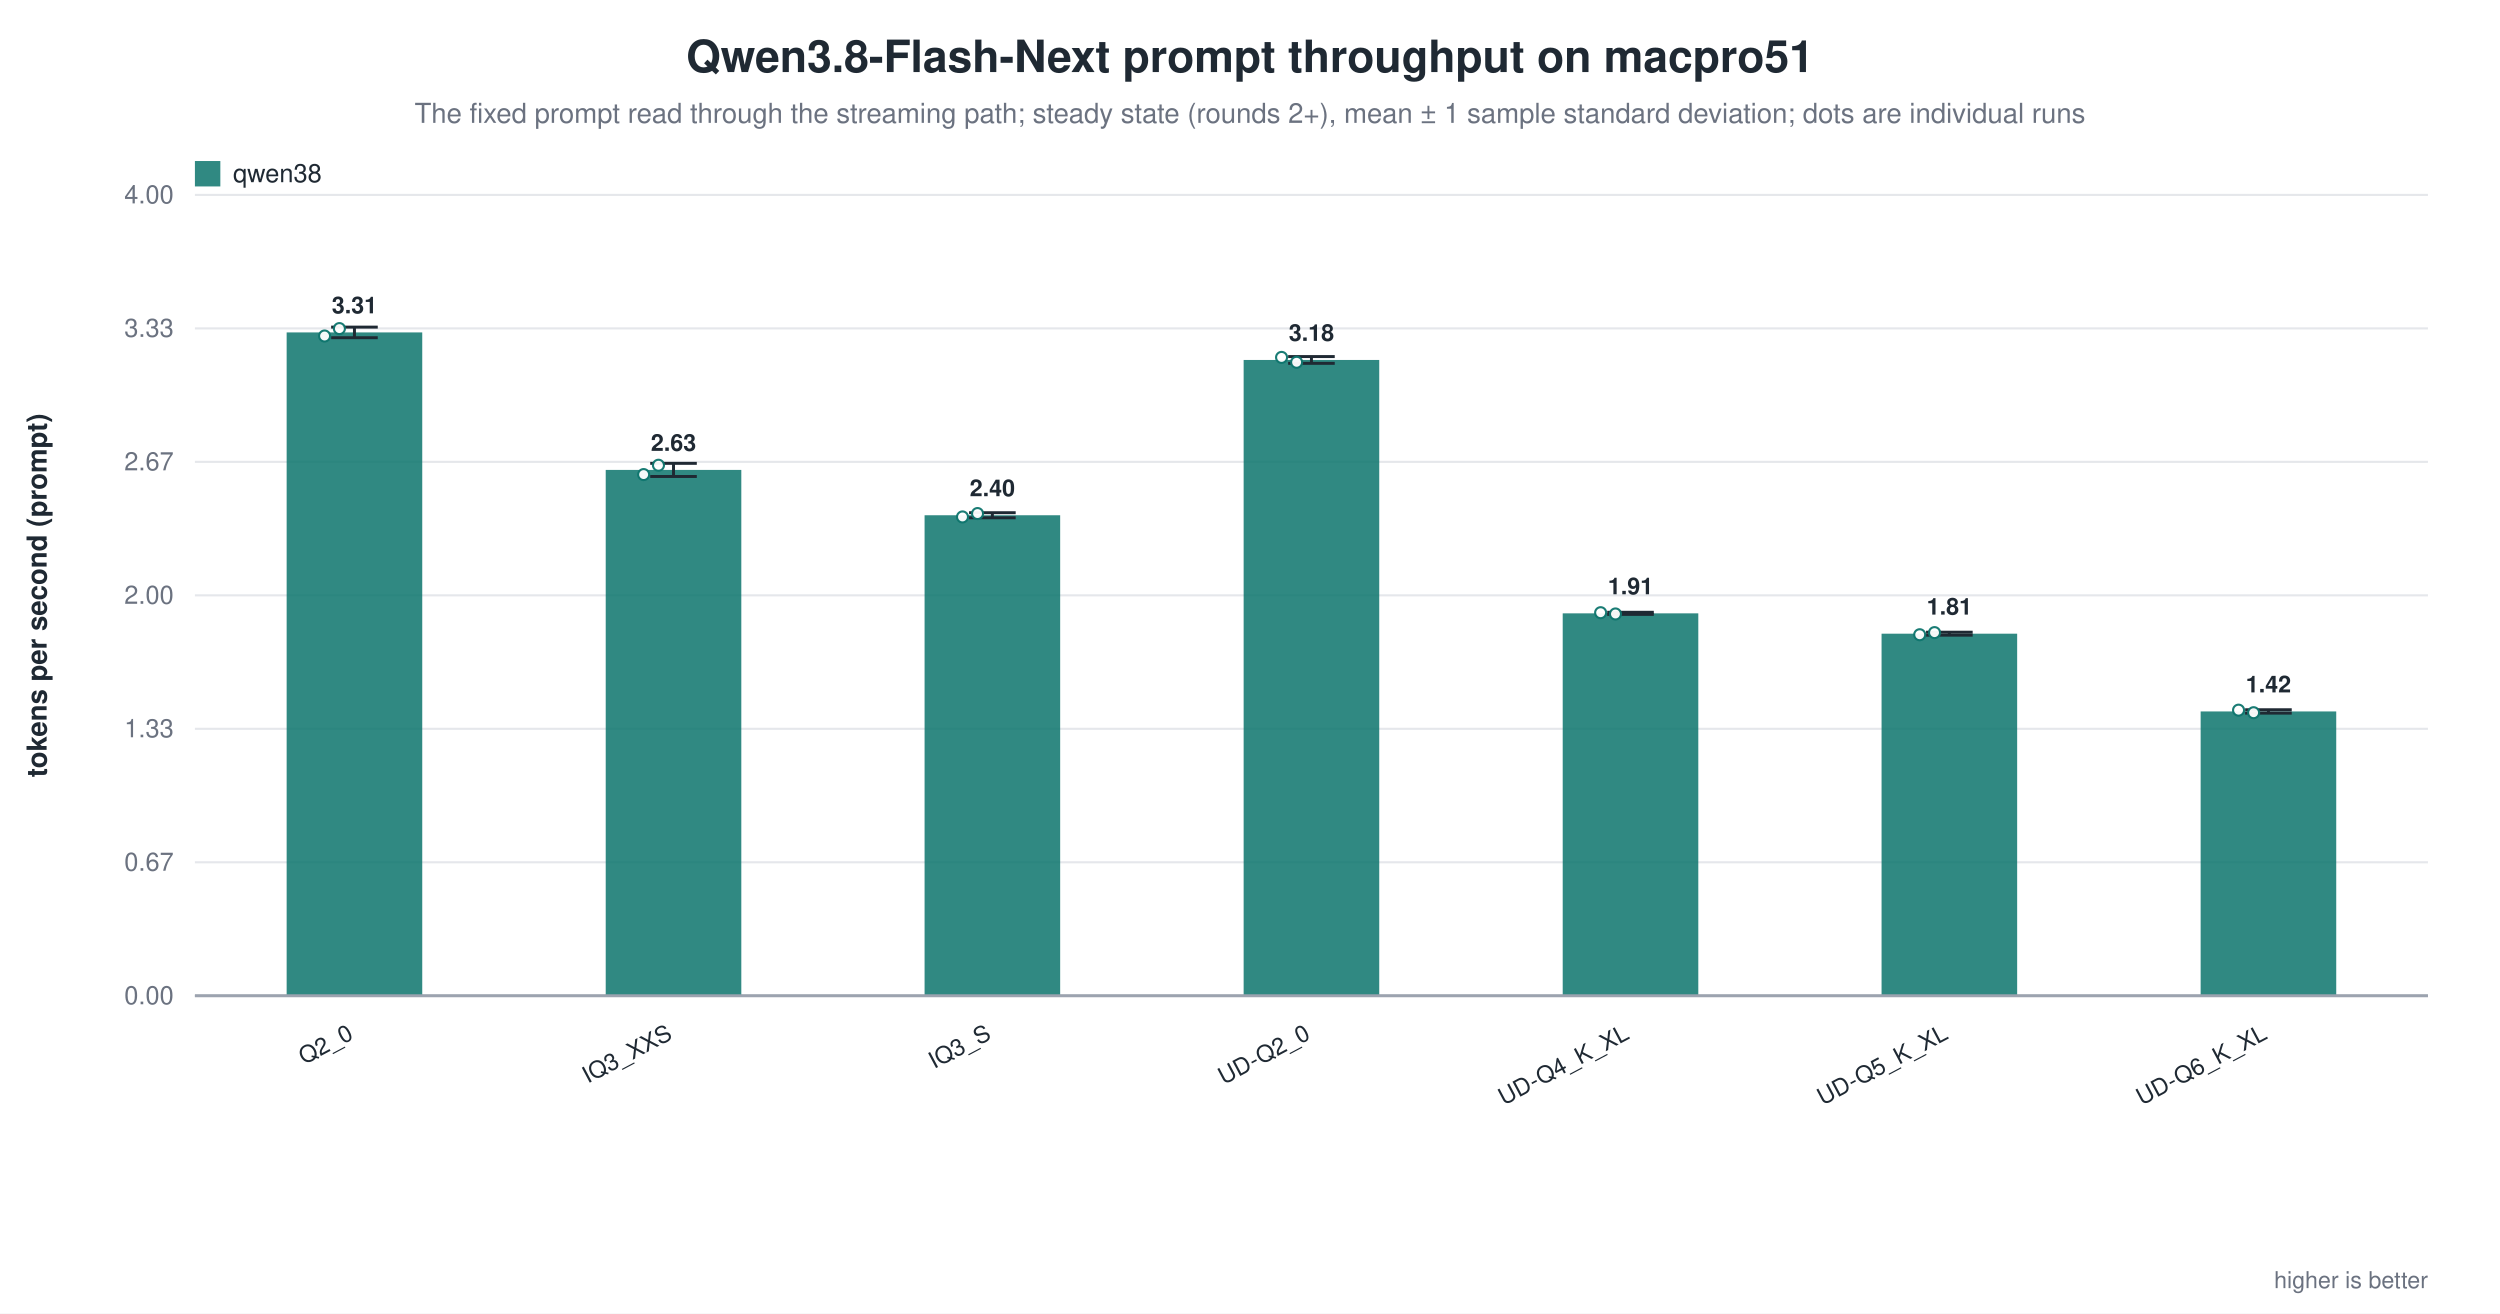
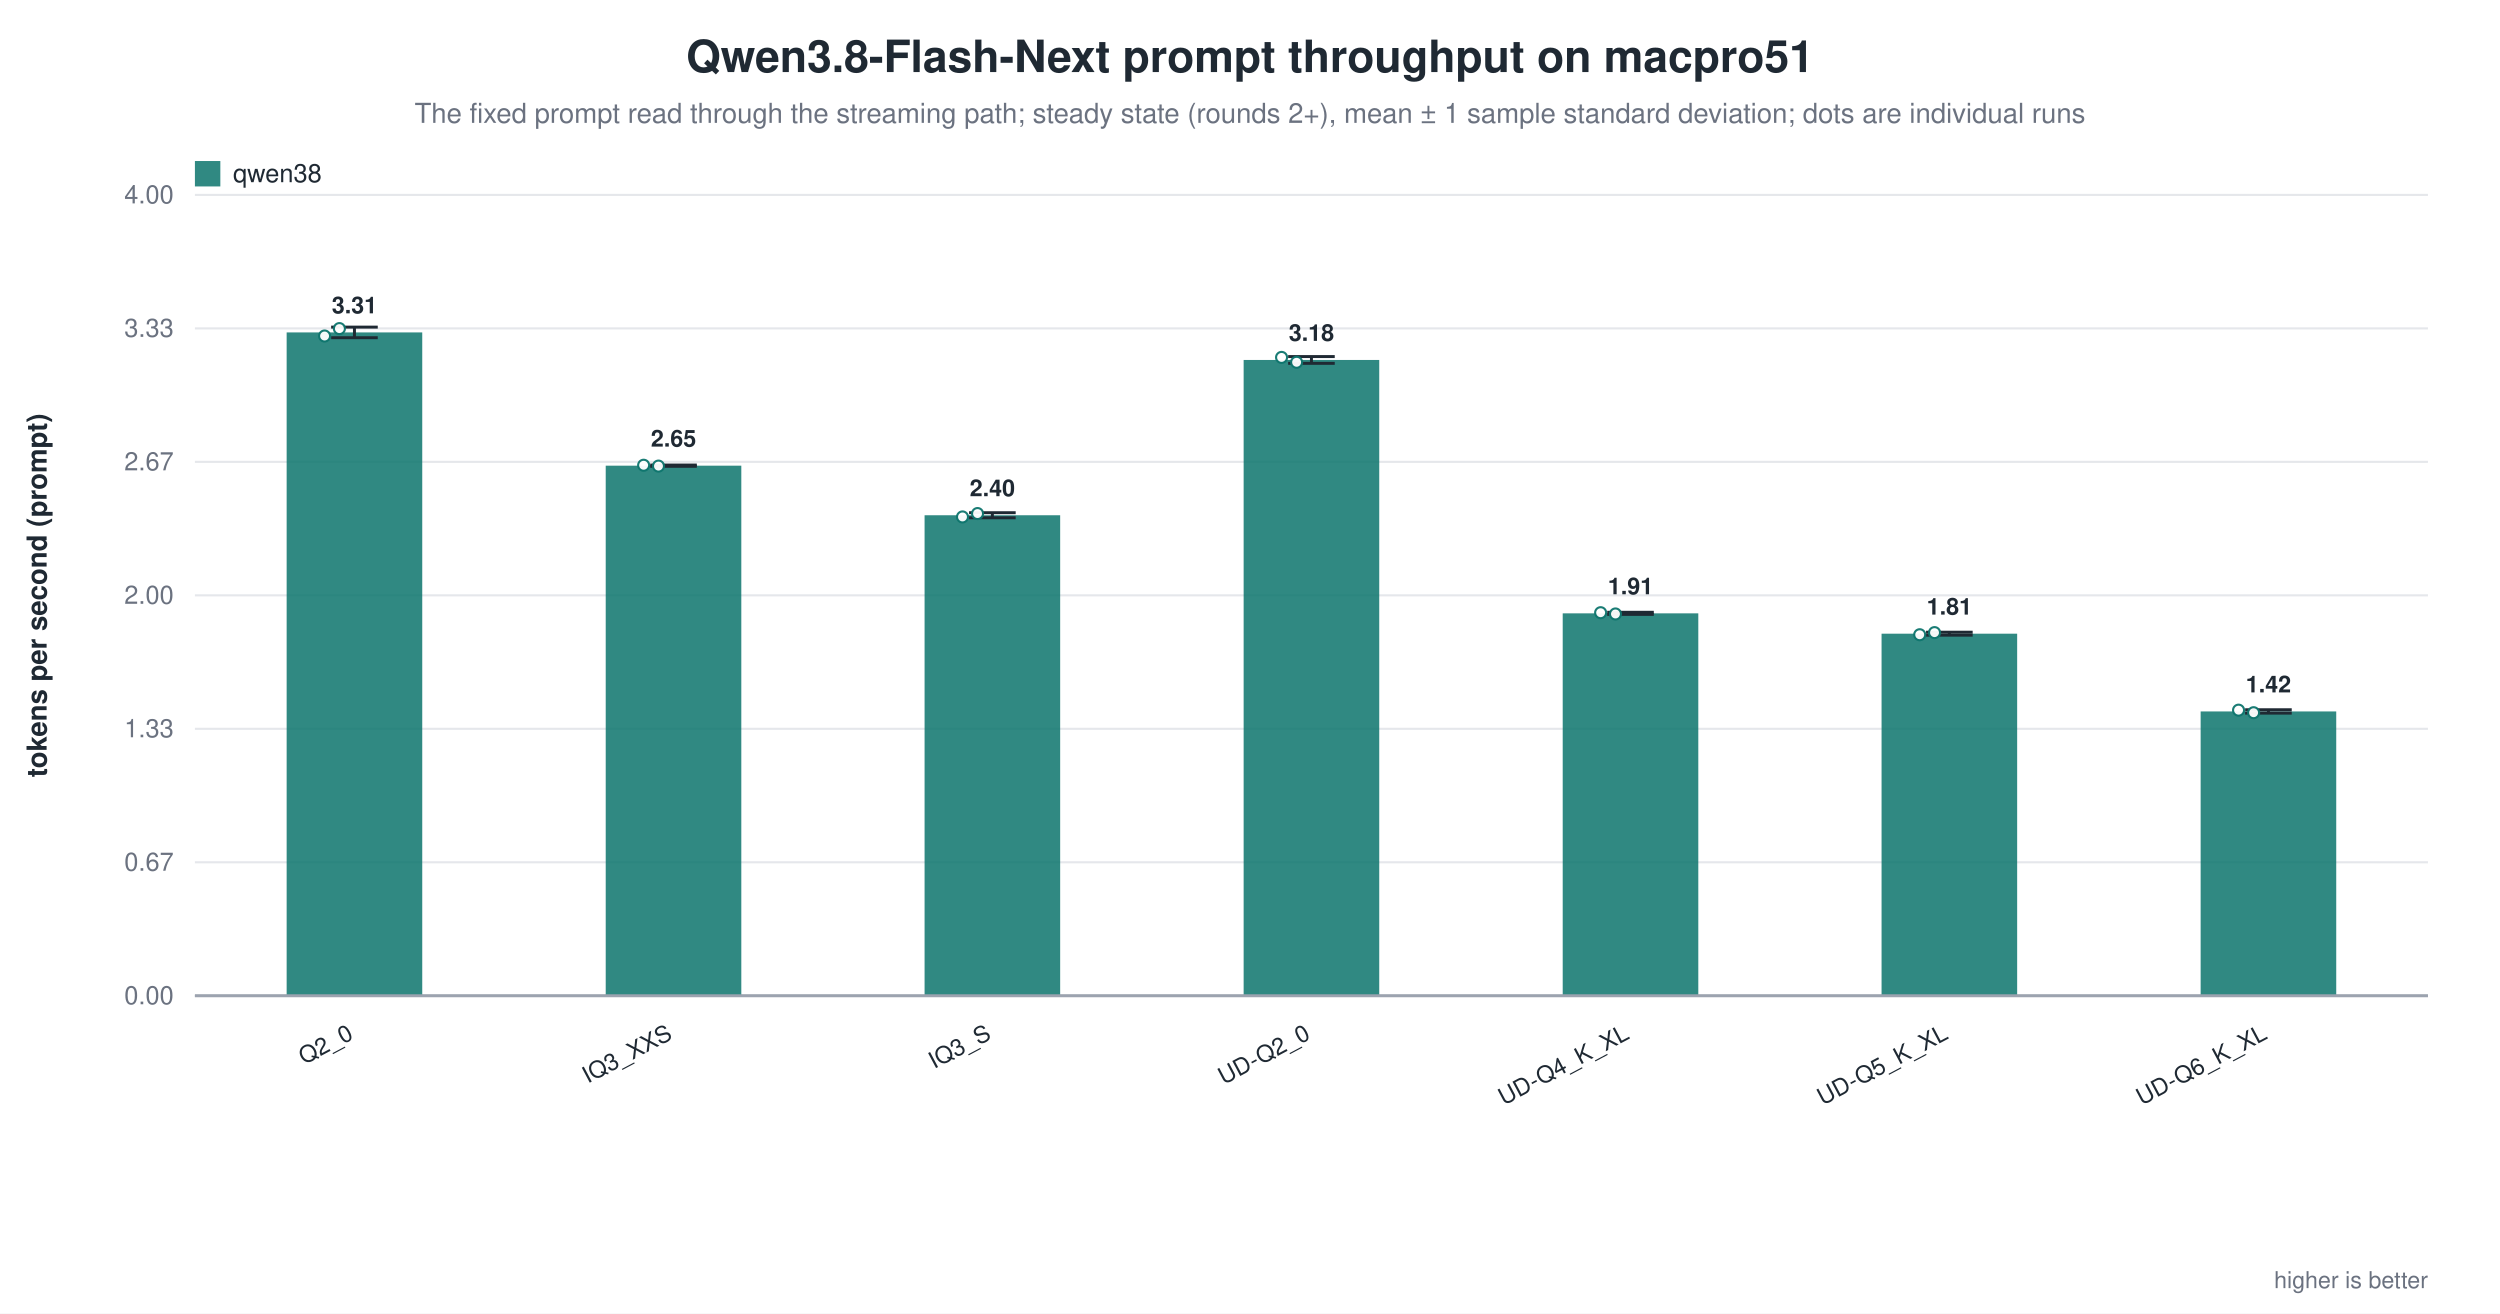
<svg xmlns="http://www.w3.org/2000/svg" width="1180" height="620" viewBox="0 0 1180 620" role="img" aria-label="Qwen3.8-Flash-Next prompt throughput on macpro51">
  <rect width="1180" height="620" fill="white" />
  <text x="590.0" y="34" text-anchor="middle" font-family="Helvetica, Arial, sans-serif" font-size="21" font-weight="600" fill="#1f2933">Qwen3.8-Flash-Next prompt throughput on macpro51</text>
  <text x="590.0" y="58" text-anchor="middle" font-family="Helvetica, Arial, sans-serif" font-size="13" fill="#6b7280">The fixed prompt read through the streaming path; steady state (rounds 2+), mean ± 1 sample standard deviation; dots are individual runs</text>
  <line x1="92.0" y1="470.0" x2="1146.0" y2="470.0" stroke="#9ca3af" stroke-width="1.0" />
  <text x="82.0" y="474.0" text-anchor="end" font-family="Helvetica, Arial, sans-serif" font-size="12" fill="#6b7280" font-weight="400">0.00</text>
  <line x1="92.0" y1="407.0" x2="1146.0" y2="407.0" stroke="#e5e7eb" stroke-width="1.0" />
  <text x="82.0" y="411.0" text-anchor="end" font-family="Helvetica, Arial, sans-serif" font-size="12" fill="#6b7280" font-weight="400">0.67</text>
  <line x1="92.0" y1="344.0" x2="1146.0" y2="344.0" stroke="#e5e7eb" stroke-width="1.0" />
  <text x="82.0" y="348.0" text-anchor="end" font-family="Helvetica, Arial, sans-serif" font-size="12" fill="#6b7280" font-weight="400">1.33</text>
  <line x1="92.0" y1="281.0" x2="1146.0" y2="281.0" stroke="#e5e7eb" stroke-width="1.0" />
  <text x="82.0" y="285.0" text-anchor="end" font-family="Helvetica, Arial, sans-serif" font-size="12" fill="#6b7280" font-weight="400">2.00</text>
  <line x1="92.0" y1="218.0" x2="1146.0" y2="218.0" stroke="#e5e7eb" stroke-width="1.0" />
  <text x="82.0" y="222.0" text-anchor="end" font-family="Helvetica, Arial, sans-serif" font-size="12" fill="#6b7280" font-weight="400">2.67</text>
  <line x1="92.0" y1="155.0" x2="1146.0" y2="155.0" stroke="#e5e7eb" stroke-width="1.0" />
  <text x="82.0" y="159.0" text-anchor="end" font-family="Helvetica, Arial, sans-serif" font-size="12" fill="#6b7280" font-weight="400">3.33</text>
  <line x1="92.0" y1="92.0" x2="1146.0" y2="92.0" stroke="#e5e7eb" stroke-width="1.0" />
  <text x="82.0" y="96.0" text-anchor="end" font-family="Helvetica, Arial, sans-serif" font-size="12" fill="#6b7280" font-weight="400">4.00</text>
  <text x="22.0" y="281.0" text-anchor="middle" font-family="Helvetica, Arial, sans-serif" font-size="13" fill="#1f2933" font-weight="600" transform="rotate(-90.0 22.0 281.0)">tokens per second (prompt)</text>
  <rect x="135.3" y="156.9" width="64.0" height="313.1" fill="#0f766e" opacity="0.86" />
  <line x1="167.3" y1="154.4" x2="167.3" y2="159.4" stroke="#1f2933" stroke-width="1.4" />
  <line x1="156.3" y1="154.4" x2="178.3" y2="154.4" stroke="#1f2933" stroke-width="1.4" />
  <line x1="156.3" y1="159.4" x2="178.3" y2="159.4" stroke="#1f2933" stroke-width="1.4" />
  <circle cx="153.2" cy="158.6" r="2.6" fill="white" stroke="#0f766e" stroke-width="1.0" opacity="0.95" />
  <circle cx="160.2" cy="155.1" r="2.6" fill="white" stroke="#0f766e" stroke-width="1.0" opacity="0.95" />
  <text x="167.3" y="147.9" text-anchor="middle" font-family="Helvetica, Arial, sans-serif" font-size="11" fill="#1f2933" font-weight="600">3.31</text>
  <text x="167.3" y="490.0" text-anchor="end" font-family="Helvetica, Arial, sans-serif" font-size="11" fill="#1f2933" font-weight="500" transform="rotate(-28.0 167.3 490.0)">Q2_0</text>
-   <rect x="285.9" y="221.8" width="64.0" height="248.2" fill="#0f766e" opacity="0.86" />
-   <line x1="317.9" y1="218.7" x2="317.9" y2="224.9" stroke="#1f2933" stroke-width="1.4" />
-   <line x1="306.9" y1="218.7" x2="328.9" y2="218.7" stroke="#1f2933" stroke-width="1.4" />
-   <line x1="306.9" y1="224.9" x2="328.9" y2="224.9" stroke="#1f2933" stroke-width="1.4" />
-   <circle cx="303.8" cy="224.0" r="2.6" fill="white" stroke="#0f766e" stroke-width="1.0" opacity="0.95" />
-   <circle cx="310.8" cy="219.6" r="2.6" fill="white" stroke="#0f766e" stroke-width="1.0" opacity="0.95" />
-   <text x="317.9" y="212.8" text-anchor="middle" font-family="Helvetica, Arial, sans-serif" font-size="11" fill="#1f2933" font-weight="600">2.63</text>
+   <rect x="285.9" y="219.8" width="64.0" height="250.2" fill="#0f766e" opacity="0.86" />
+   <line x1="317.9" y1="219.5" x2="317.9" y2="220.1" stroke="#1f2933" stroke-width="1.4" />
+   <line x1="306.9" y1="219.5" x2="328.9" y2="219.5" stroke="#1f2933" stroke-width="1.4" />
+   <line x1="306.9" y1="220.1" x2="328.9" y2="220.1" stroke="#1f2933" stroke-width="1.4" />
+   <circle cx="303.8" cy="219.6" r="2.6" fill="white" stroke="#0f766e" stroke-width="1.0" opacity="0.95" />
+   <circle cx="310.8" cy="220.0" r="2.6" fill="white" stroke="#0f766e" stroke-width="1.0" opacity="0.95" />
+   <text x="317.9" y="210.8" text-anchor="middle" font-family="Helvetica, Arial, sans-serif" font-size="11" fill="#1f2933" font-weight="600">2.65</text>
  <text x="317.9" y="490.0" text-anchor="end" font-family="Helvetica, Arial, sans-serif" font-size="11" fill="#1f2933" font-weight="500" transform="rotate(-28.0 317.9 490.0)">IQ3_XXS</text>
  <rect x="436.4" y="243.2" width="64.0" height="226.8" fill="#0f766e" opacity="0.86" />
  <line x1="468.4" y1="242.0" x2="468.4" y2="244.4" stroke="#1f2933" stroke-width="1.4" />
  <line x1="457.4" y1="242.0" x2="479.4" y2="242.0" stroke="#1f2933" stroke-width="1.4" />
  <line x1="457.4" y1="244.4" x2="479.4" y2="244.4" stroke="#1f2933" stroke-width="1.4" />
  <circle cx="454.3" cy="244.0" r="2.6" fill="white" stroke="#0f766e" stroke-width="1.0" opacity="0.95" />
  <circle cx="461.4" cy="242.4" r="2.6" fill="white" stroke="#0f766e" stroke-width="1.0" opacity="0.95" />
  <text x="468.4" y="234.2" text-anchor="middle" font-family="Helvetica, Arial, sans-serif" font-size="11" fill="#1f2933" font-weight="600">2.40</text>
  <text x="468.4" y="490.0" text-anchor="end" font-family="Helvetica, Arial, sans-serif" font-size="11" fill="#1f2933" font-weight="500" transform="rotate(-28.0 468.4 490.0)">IQ3_S</text>
  <rect x="587.0" y="169.9" width="64.0" height="300.1" fill="#0f766e" opacity="0.86" />
  <line x1="619.0" y1="168.3" x2="619.0" y2="171.5" stroke="#1f2933" stroke-width="1.4" />
  <line x1="608.0" y1="168.3" x2="630.0" y2="168.3" stroke="#1f2933" stroke-width="1.4" />
  <line x1="608.0" y1="171.5" x2="630.0" y2="171.5" stroke="#1f2933" stroke-width="1.4" />
  <circle cx="604.9" cy="168.7" r="2.6" fill="white" stroke="#0f766e" stroke-width="1.0" opacity="0.95" />
  <circle cx="612.0" cy="171.0" r="2.6" fill="white" stroke="#0f766e" stroke-width="1.0" opacity="0.95" />
  <text x="619.0" y="160.9" text-anchor="middle" font-family="Helvetica, Arial, sans-serif" font-size="11" fill="#1f2933" font-weight="600">3.18</text>
  <text x="619.0" y="490.0" text-anchor="end" font-family="Helvetica, Arial, sans-serif" font-size="11" fill="#1f2933" font-weight="500" transform="rotate(-28.0 619.0 490.0)">UD-Q2_0</text>
  <rect x="737.6" y="289.5" width="64.0" height="180.5" fill="#0f766e" opacity="0.86" />
  <line x1="769.6" y1="289.0" x2="769.6" y2="290.0" stroke="#1f2933" stroke-width="1.4" />
  <line x1="758.6" y1="289.0" x2="780.6" y2="289.0" stroke="#1f2933" stroke-width="1.4" />
  <line x1="758.6" y1="290.0" x2="780.6" y2="290.0" stroke="#1f2933" stroke-width="1.4" />
  <circle cx="755.5" cy="289.2" r="2.6" fill="white" stroke="#0f766e" stroke-width="1.0" opacity="0.95" />
  <circle cx="762.5" cy="289.8" r="2.6" fill="white" stroke="#0f766e" stroke-width="1.0" opacity="0.95" />
  <text x="769.6" y="280.5" text-anchor="middle" font-family="Helvetica, Arial, sans-serif" font-size="11" fill="#1f2933" font-weight="600">1.91</text>
  <text x="769.6" y="490.0" text-anchor="end" font-family="Helvetica, Arial, sans-serif" font-size="11" fill="#1f2933" font-weight="500" transform="rotate(-28.0 769.6 490.0)">UD-Q4_K_XL</text>
  <rect x="888.1" y="299.1" width="64.0" height="170.9" fill="#0f766e" opacity="0.86" />
  <line x1="920.1" y1="298.4" x2="920.1" y2="299.8" stroke="#1f2933" stroke-width="1.4" />
  <line x1="909.1" y1="298.4" x2="931.1" y2="298.4" stroke="#1f2933" stroke-width="1.4" />
  <line x1="909.1" y1="299.8" x2="931.1" y2="299.8" stroke="#1f2933" stroke-width="1.4" />
  <circle cx="906.1" cy="299.6" r="2.6" fill="white" stroke="#0f766e" stroke-width="1.0" opacity="0.95" />
  <circle cx="913.1" cy="298.6" r="2.6" fill="white" stroke="#0f766e" stroke-width="1.0" opacity="0.95" />
  <text x="920.1" y="290.1" text-anchor="middle" font-family="Helvetica, Arial, sans-serif" font-size="11" fill="#1f2933" font-weight="600">1.81</text>
  <text x="920.1" y="490.0" text-anchor="end" font-family="Helvetica, Arial, sans-serif" font-size="11" fill="#1f2933" font-weight="500" transform="rotate(-28.0 920.1 490.0)">UD-Q5_K_XL</text>
  <rect x="1038.7" y="335.8" width="64.0" height="134.2" fill="#0f766e" opacity="0.86" />
  <line x1="1070.7" y1="335.0" x2="1070.7" y2="336.6" stroke="#1f2933" stroke-width="1.4" />
  <line x1="1059.7" y1="335.0" x2="1081.7" y2="335.0" stroke="#1f2933" stroke-width="1.4" />
  <line x1="1059.7" y1="336.6" x2="1081.7" y2="336.6" stroke="#1f2933" stroke-width="1.4" />
  <circle cx="1056.6" cy="335.2" r="2.6" fill="white" stroke="#0f766e" stroke-width="1.0" opacity="0.95" />
  <circle cx="1063.7" cy="336.4" r="2.6" fill="white" stroke="#0f766e" stroke-width="1.0" opacity="0.95" />
  <text x="1070.7" y="326.8" text-anchor="middle" font-family="Helvetica, Arial, sans-serif" font-size="11" fill="#1f2933" font-weight="600">1.42</text>
  <text x="1070.7" y="490.0" text-anchor="end" font-family="Helvetica, Arial, sans-serif" font-size="11" fill="#1f2933" font-weight="500" transform="rotate(-28.0 1070.7 490.0)">UD-Q6_K_XL</text>
  <line x1="92.0" y1="470.0" x2="1146.0" y2="470.0" stroke="#9ca3af" stroke-width="1.4" />
  <rect x="92.0" y="76.0" width="12.0" height="12.0" fill="#0f766e" opacity="0.86" />
  <text x="110.0" y="86.0" text-anchor="start" font-family="Helvetica, Arial, sans-serif" font-size="12" fill="#1f2933" font-weight="500">qwen38</text>
  <text x="1146.0" y="608.0" text-anchor="end" font-family="Helvetica, Arial, sans-serif" font-size="11" fill="#6b7280" font-weight="400">higher is better</text>
</svg>
